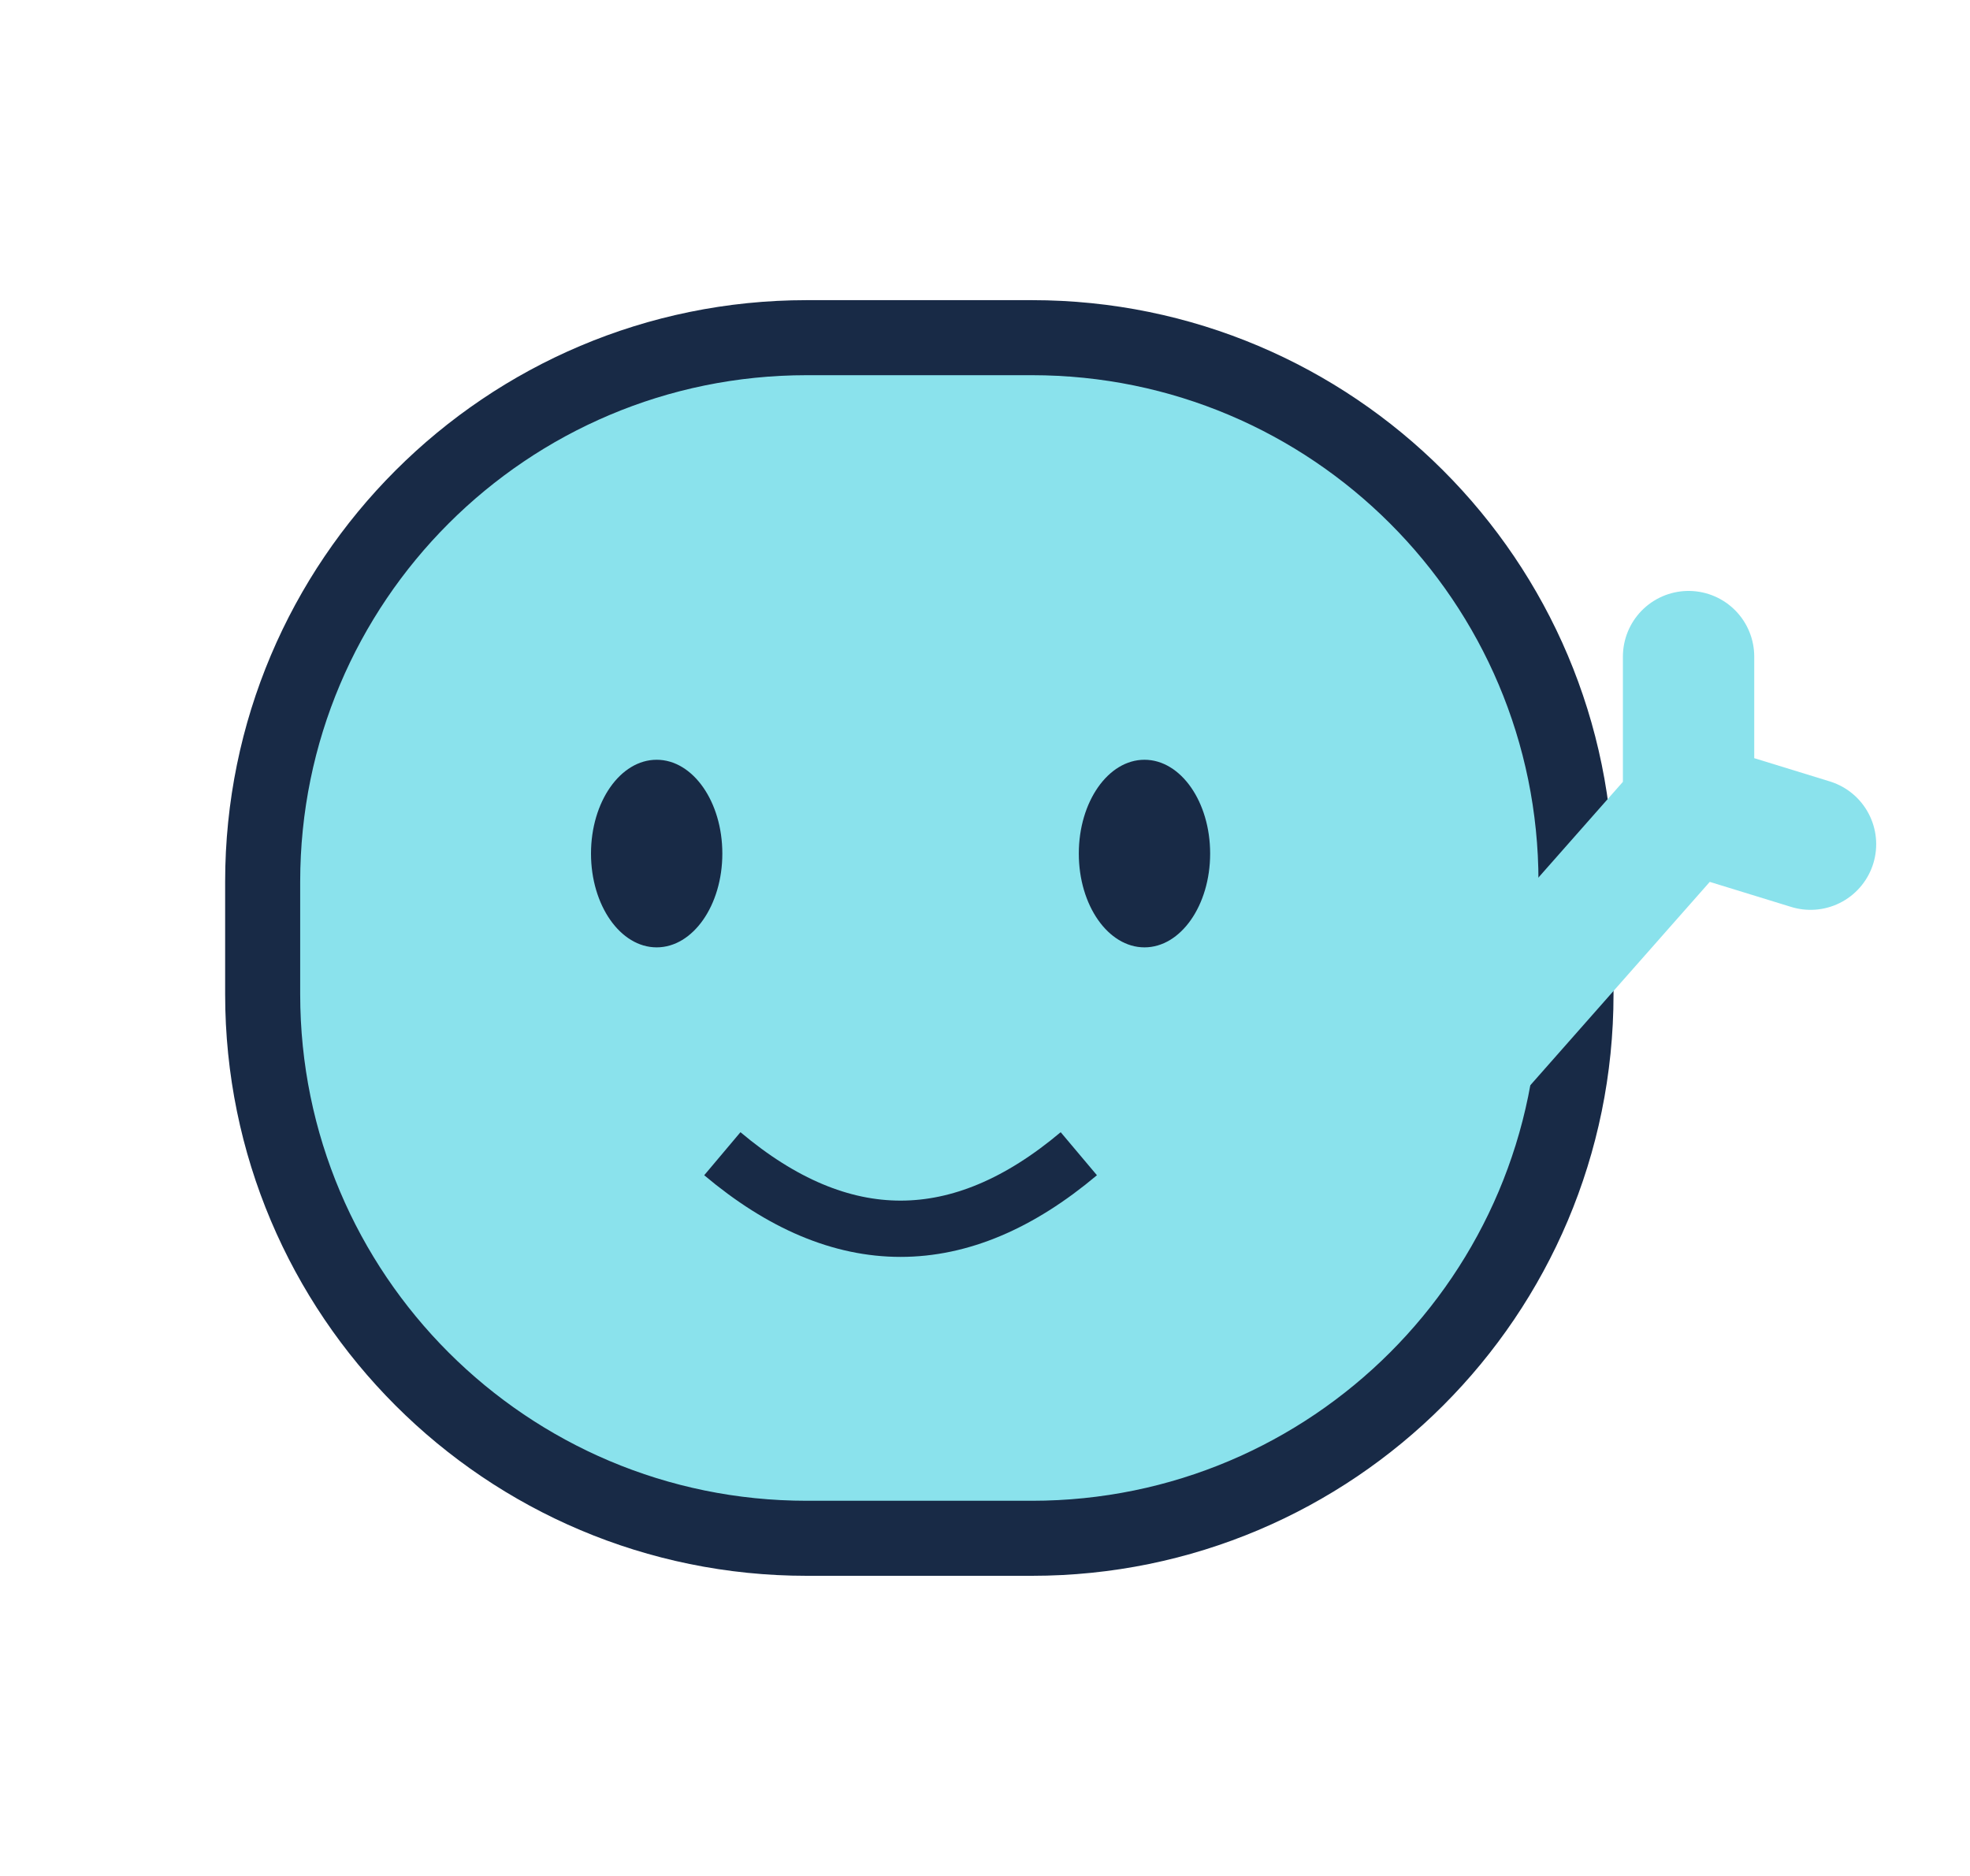
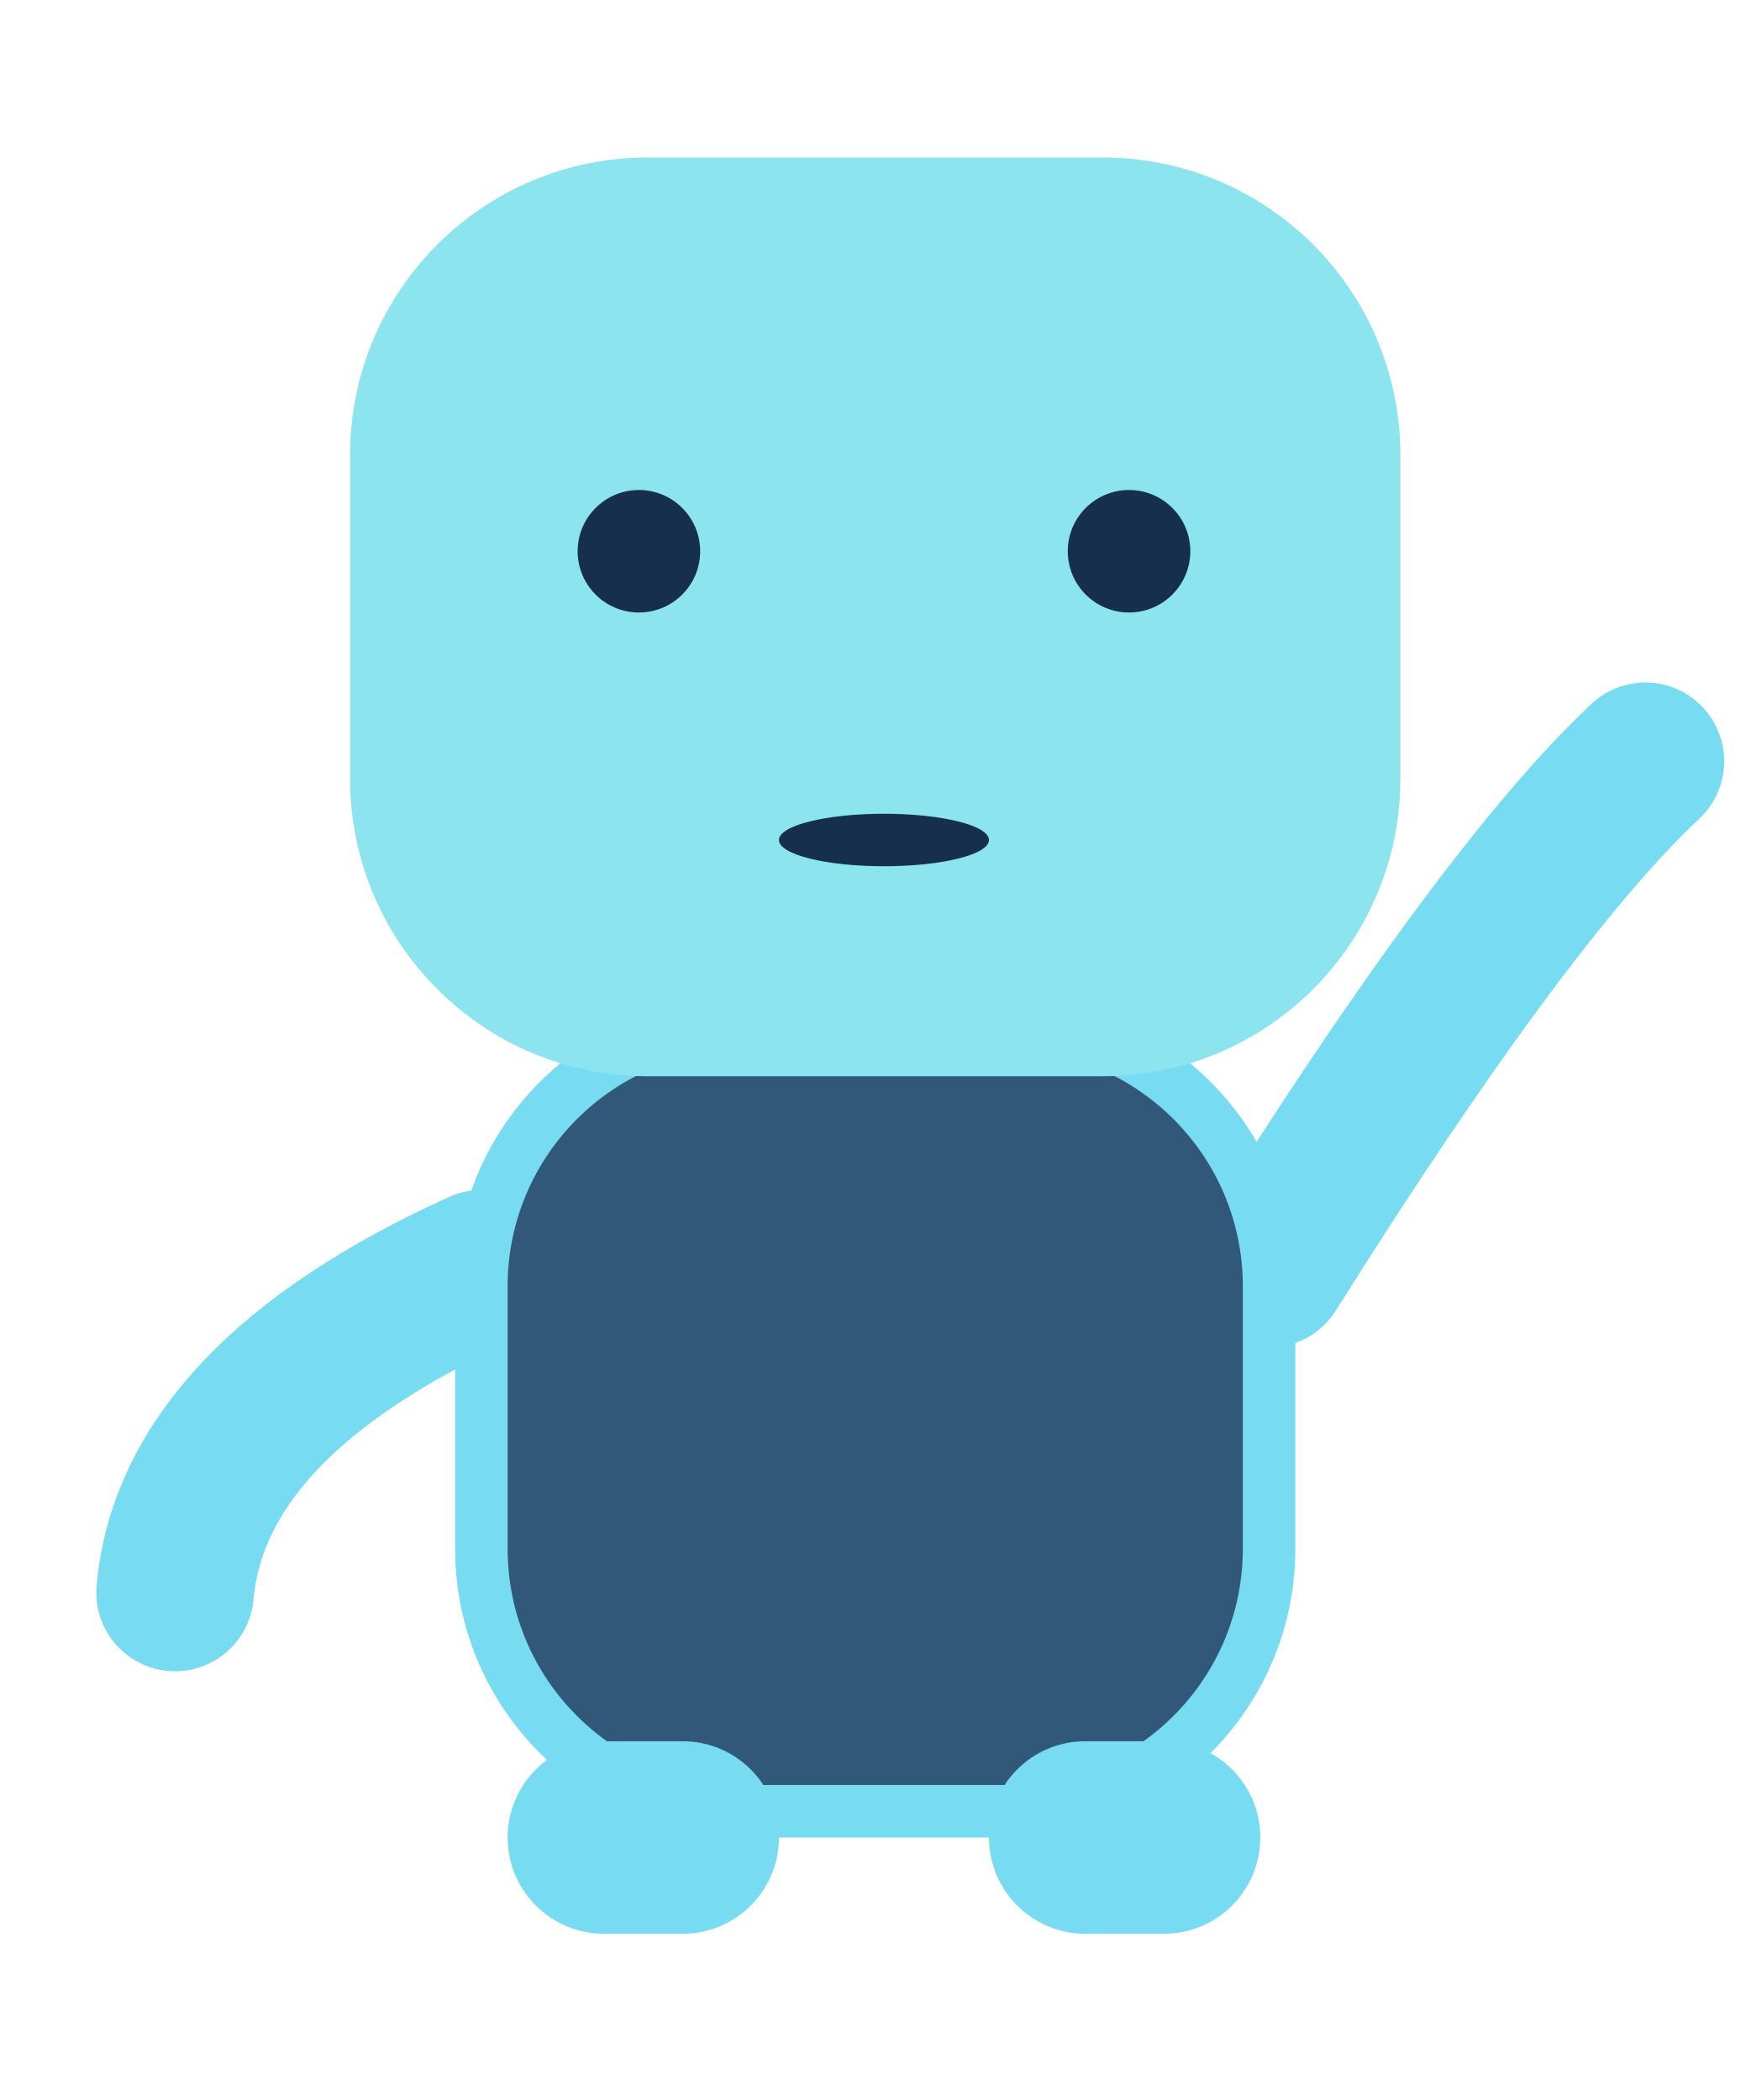
- <svg xmlns="http://www.w3.org/2000/svg" viewBox="0 0 210 200">
-   <rect x="28" y="36" width="140" height="128" rx="58" fill="#8ae2ec" stroke="#182a46" stroke-width="8" />
-   <ellipse cx="70" cy="91" rx="7" ry="10" fill="#182a46" />
-   <ellipse cx="122" cy="91" rx="7" ry="10" fill="#182a46" />
-   <path d="M150 120 L180 86 L193 90 M180 86 L180 70" fill="none" stroke="#8ae2ec" stroke-width="14" stroke-linecap="round" />
-   <path d="M77 123 Q96 139 115 123" fill="none" stroke="#182a46" stroke-width="6" />
+ <svg xmlns="http://www.w3.org/2000/svg" viewBox="0 0 200 240">
+   <path d="M55 145 Q22 160 20 182" fill="none" stroke="#77dcf1" stroke-width="18" stroke-linecap="round" />
+   <path d="M145 145 Q172 102 188 87" fill="none" stroke="#77dcf1" stroke-width="18" stroke-linecap="round" />
+   <rect x="55" y="117" width="90" height="90" rx="30" fill="#315879" stroke="#77dcf1" stroke-width="6" />
+   <rect x="40" y="18" width="120" height="105" rx="34" fill="#8be4ee" />
+   <circle cx="73" cy="63" r="7" fill="#16304b" />
+   <circle cx="129" cy="63" r="7" fill="#16304b" />
+   <ellipse id="mouth" cx="101" cy="96" rx="12" ry="3" fill="#16304b" />
+   <rect x="58" y="199" width="31" height="22" rx="11" fill="#77dcf1" />
+   <rect x="113" y="199" width="31" height="22" rx="11" fill="#77dcf1" />
</svg>
